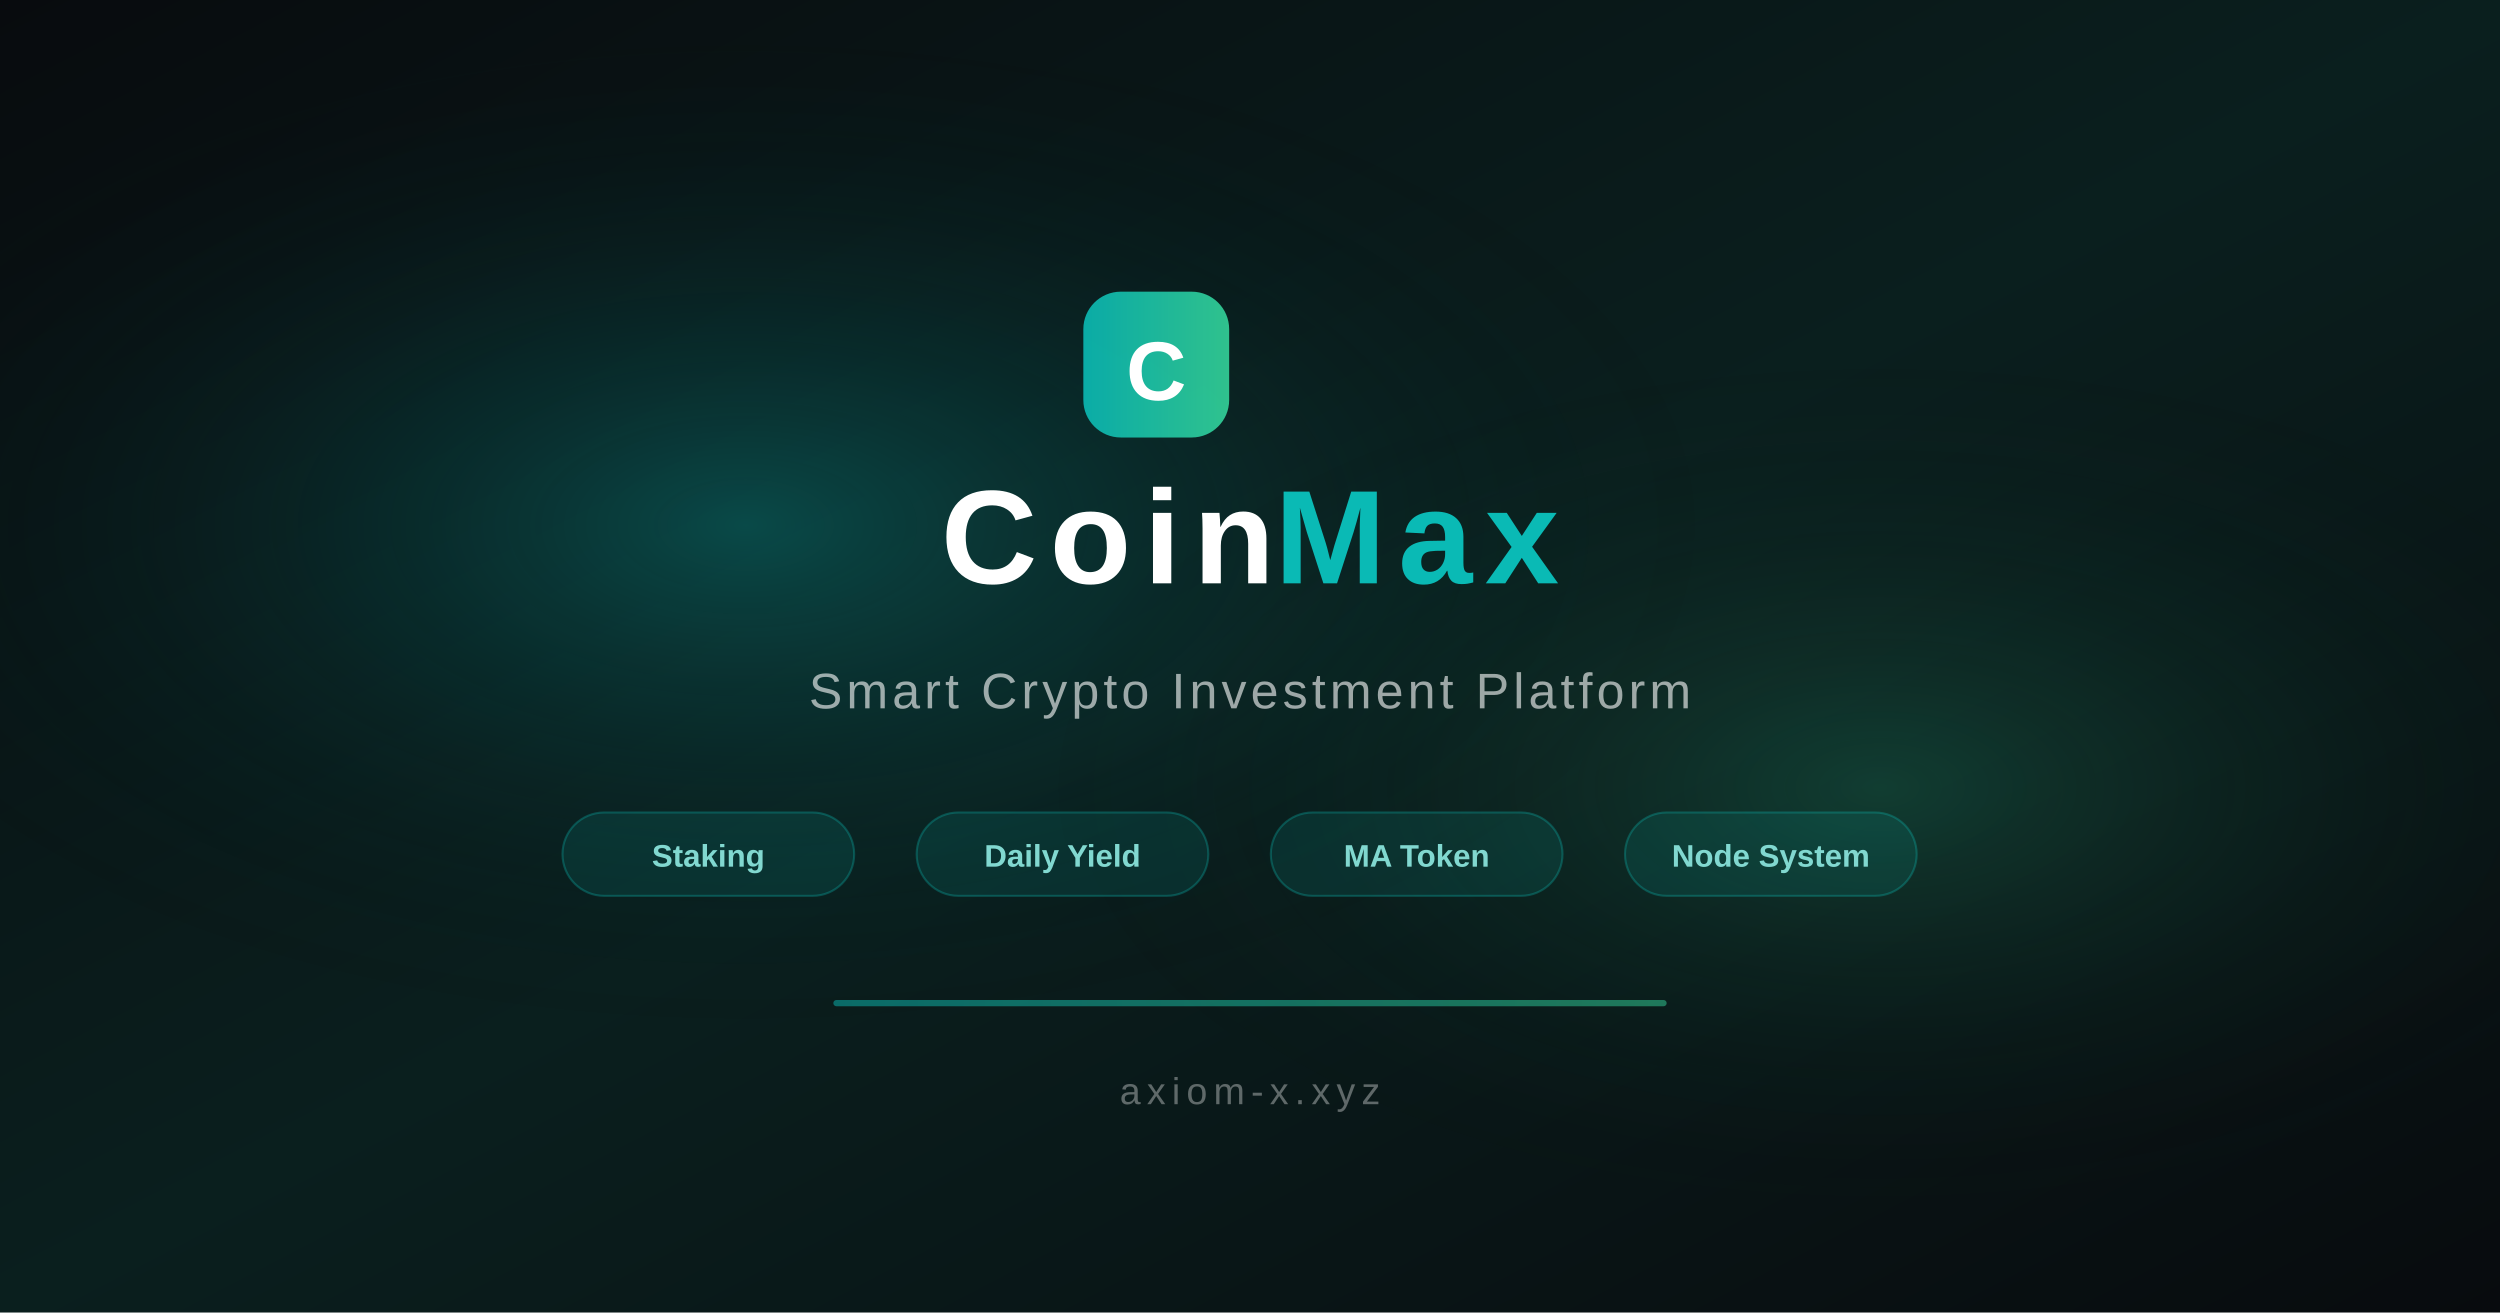
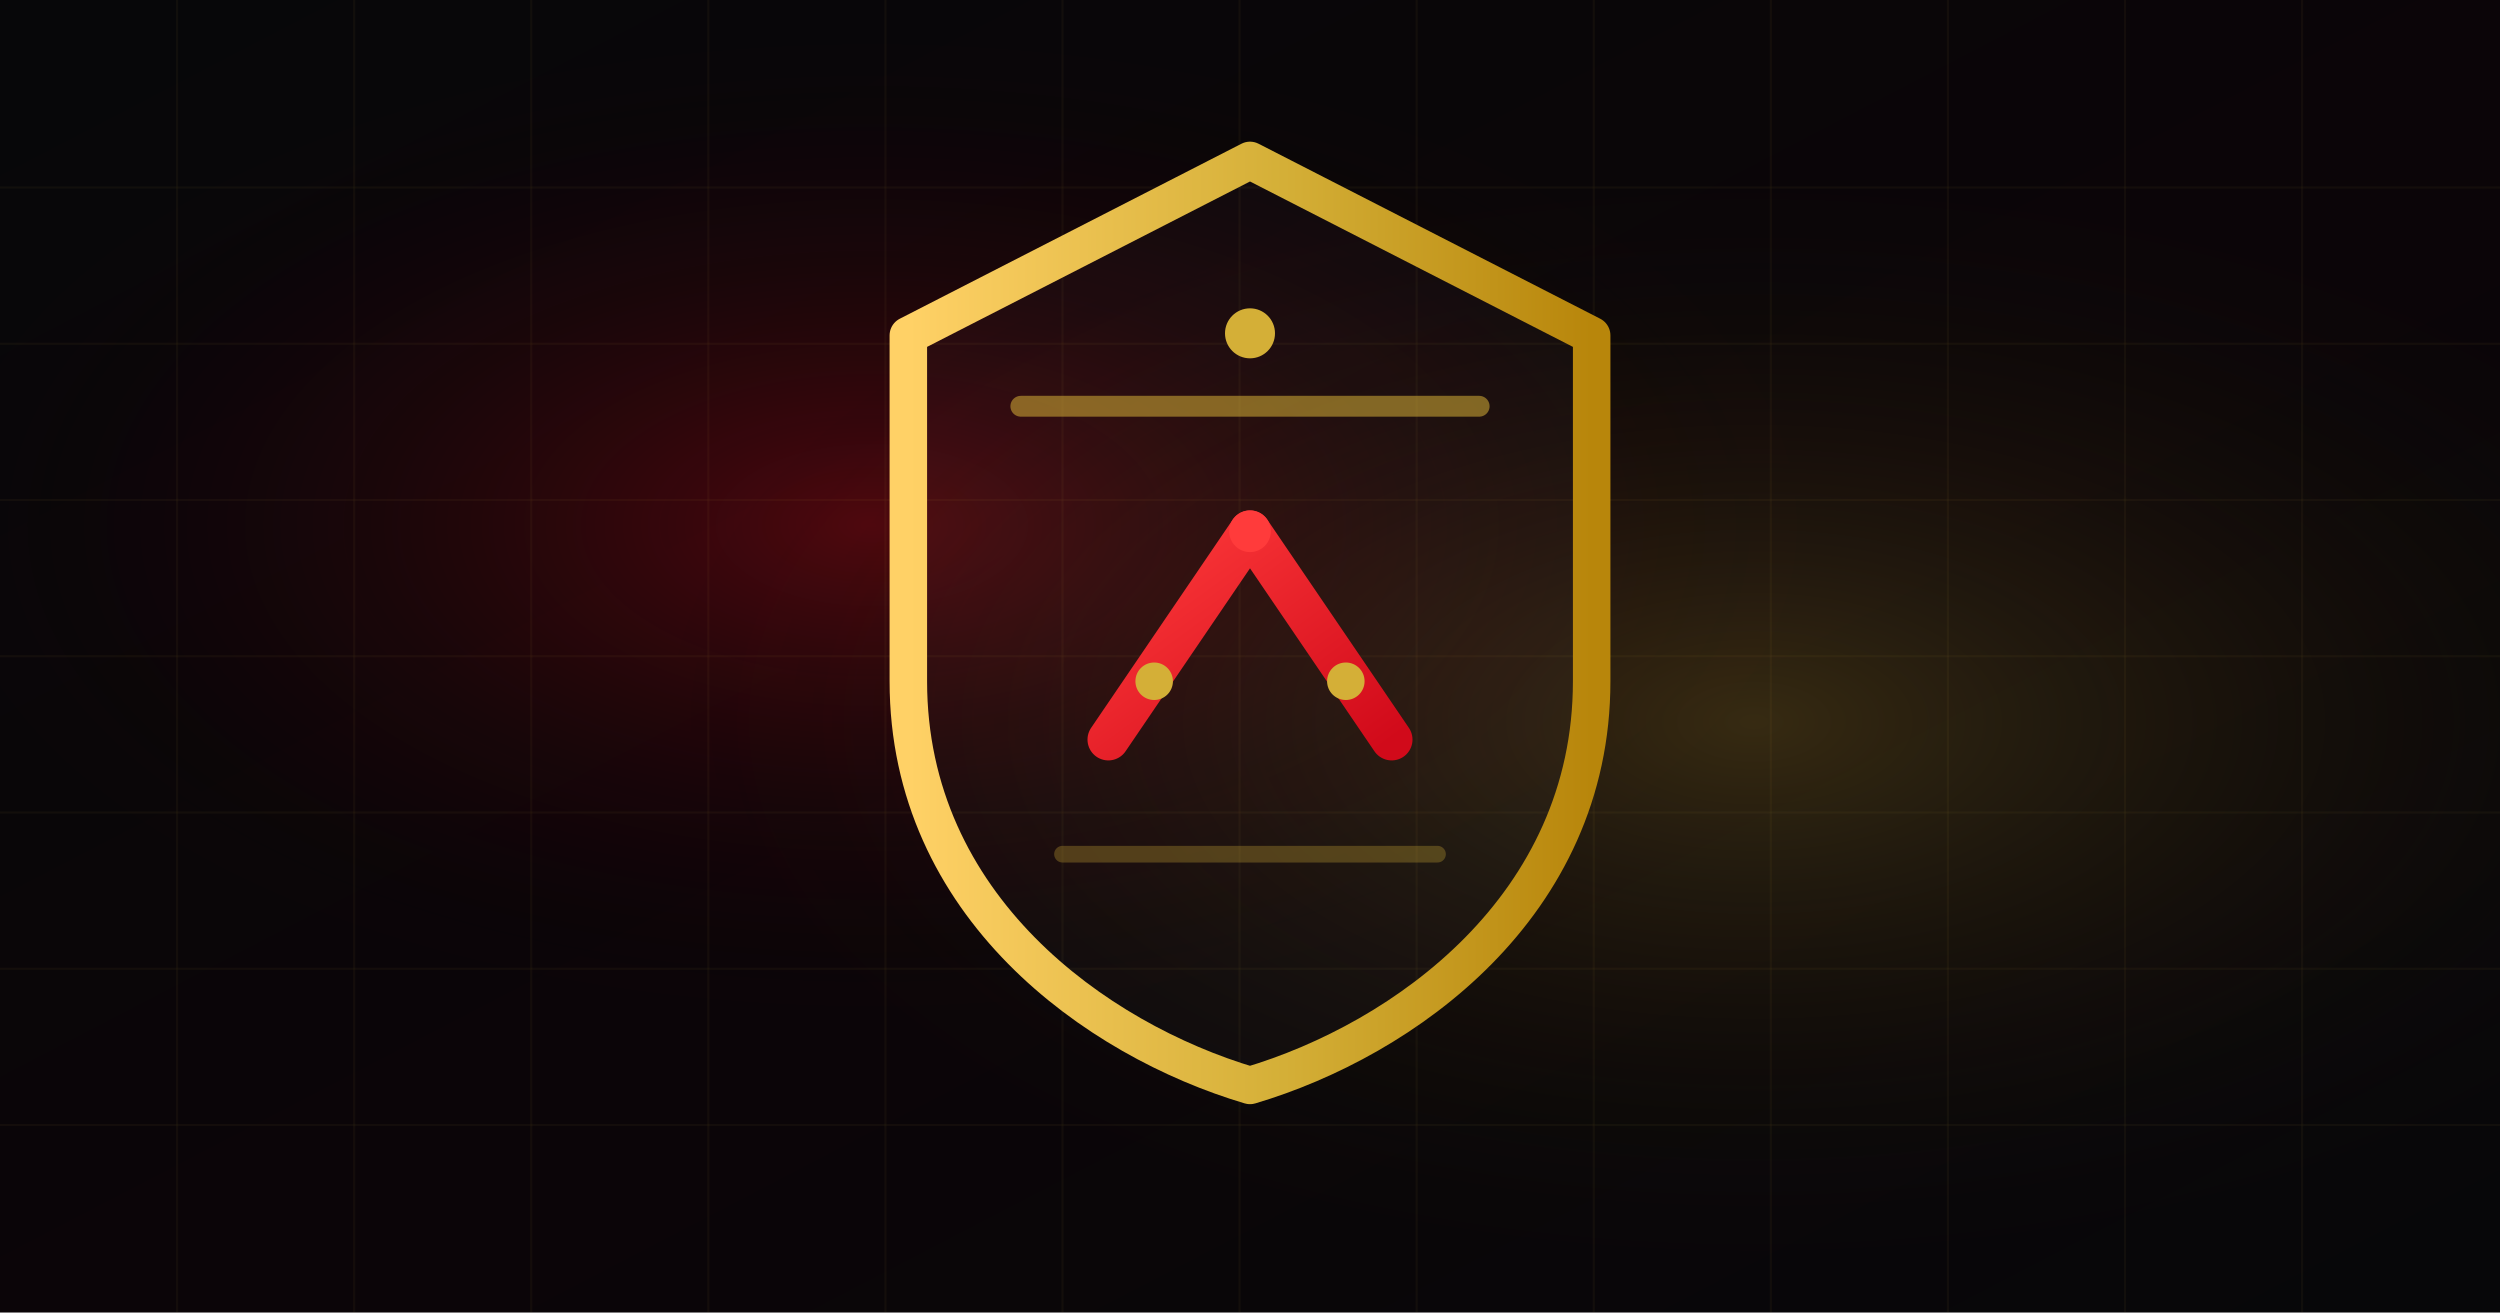
<svg xmlns="http://www.w3.org/2000/svg" width="1200" height="630">
  <defs>
    <linearGradient id="bg" x1="0%" y1="0%" x2="100%" y2="100%">
-       <stop offset="0%" style="stop-color:#080b0e" />
-       <stop offset="50%" style="stop-color:#0a1f1e" />
-       <stop offset="100%" style="stop-color:#080b0e" />
+       <stop offset="0%" style="stop-color:#070709" />
+       <stop offset="55%" style="stop-color:#0b0508" />
+       <stop offset="100%" style="stop-color:#070709" />
    </linearGradient>
-     <linearGradient id="accent" x1="0%" y1="0%" x2="100%" y2="0%">
-       <stop offset="0%" style="stop-color:#0abab5" />
-       <stop offset="100%" style="stop-color:#34d399" />
+     <linearGradient id="gold" x1="0%" y1="0%" x2="100%" y2="0%">
+       <stop offset="0%" style="stop-color:#FFD166" />
+       <stop offset="55%" style="stop-color:#D4AF37" />
+       <stop offset="100%" style="stop-color:#B8860B" />
    </linearGradient>
-     <radialGradient id="glow1" cx="30%" cy="40%" r="40%">
-       <stop offset="0%" style="stop-color:rgba(10,186,181,0.3)" />
+     <linearGradient id="red" x1="0%" y1="0%" x2="100%" y2="100%">
+       <stop offset="0%" style="stop-color:#FF3B3B" />
+       <stop offset="100%" style="stop-color:#D10A1A" />
+     </linearGradient>
+     <radialGradient id="glowRed1" cx="35%" cy="40%" r="40%">
+       <stop offset="0%" style="stop-color:rgba(209,10,26,0.35)" />
      <stop offset="100%" style="stop-color:transparent" />
    </radialGradient>
-     <radialGradient id="glow2" cx="75%" cy="60%" r="35%">
-       <stop offset="0%" style="stop-color:rgba(52,211,153,0.2)" />
+     <radialGradient id="glowGold2" cx="70%" cy="55%" r="45%">
+       <stop offset="0%" style="stop-color:rgba(212,175,55,0.22)" />
      <stop offset="100%" style="stop-color:transparent" />
    </radialGradient>
  </defs>
  <rect width="1200" height="630" fill="url(#bg)" />
-   <rect width="1200" height="630" fill="url(#glow1)" />
-   <rect width="1200" height="630" fill="url(#glow2)" />
-   <rect x="520" y="140" width="70" height="70" rx="18" fill="url(#accent)" opacity="0.9" />
-   <text x="555" y="192" font-family="Arial,sans-serif" font-size="40" font-weight="900" fill="white" text-anchor="middle">C</text>
-   <text x="600" y="280" font-family="Arial,sans-serif" font-size="64" font-weight="800" fill="white" text-anchor="middle" letter-spacing="6">
-     Coin<tspan fill="#0abab5">Max</tspan>
-   </text>
-   <text x="600" y="340" font-family="Arial,sans-serif" font-size="24" fill="rgba(255,255,255,0.6)" text-anchor="middle" letter-spacing="2">
-     Smart Crypto Investment Platform
-   </text>
-   <rect x="270" y="390" width="140" height="40" rx="20" fill="rgba(10,186,181,0.12)" stroke="rgba(10,186,181,0.3)" stroke-width="1" />
-   <text x="340" y="416" font-family="Arial,sans-serif" font-size="15" fill="#81d8d0" text-anchor="middle" font-weight="600">Staking</text>
-   <rect x="440" y="390" width="140" height="40" rx="20" fill="rgba(10,186,181,0.12)" stroke="rgba(10,186,181,0.3)" stroke-width="1" />
-   <text x="510" y="416" font-family="Arial,sans-serif" font-size="15" fill="#81d8d0" text-anchor="middle" font-weight="600">Daily Yield</text>
-   <rect x="610" y="390" width="140" height="40" rx="20" fill="rgba(10,186,181,0.12)" stroke="rgba(10,186,181,0.3)" stroke-width="1" />
-   <text x="680" y="416" font-family="Arial,sans-serif" font-size="15" fill="#81d8d0" text-anchor="middle" font-weight="600">MA Token</text>
-   <rect x="780" y="390" width="140" height="40" rx="20" fill="rgba(10,186,181,0.12)" stroke="rgba(10,186,181,0.3)" stroke-width="1" />
-   <text x="850" y="416" font-family="Arial,sans-serif" font-size="15" fill="#81d8d0" text-anchor="middle" font-weight="600">Node System</text>
-   <rect x="400" y="480" width="400" height="3" rx="1.5" fill="url(#accent)" opacity="0.5" />
-   <text x="600" y="530" font-family="Arial,sans-serif" font-size="18" fill="rgba(255,255,255,0.35)" text-anchor="middle" letter-spacing="3">axiom-x.xyz</text>
+   <rect width="1200" height="630" fill="url(#glowRed1)" />
+   <rect width="1200" height="630" fill="url(#glowGold2)" />
+   <g opacity="0.22" stroke="rgba(212,175,55,0.22)" stroke-width="1">
+     <path d="M0 90H1200" />
+     <path d="M0 165H1200" />
+     <path d="M0 240H1200" />
+     <path d="M0 315H1200" />
+     <path d="M0 390H1200" />
+     <path d="M0 465H1200" />
+     <path d="M0 540H1200" />
+     <path d="M85 0V630" />
+     <path d="M170 0V630" />
+     <path d="M255 0V630" />
+     <path d="M340 0V630" />
+     <path d="M425 0V630" />
+     <path d="M510 0V630" />
+     <path d="M595 0V630" />
+     <path d="M680 0V630" />
+     <path d="M765 0V630" />
+     <path d="M850 0V630" />
+     <path d="M935 0V630" />
+     <path d="M1020 0V630" />
+     <path d="M1105 0V630" />
+   </g>
+   <g transform="translate(600 315)">
+     <path d="M0 -238          L164 -154          L164 12          C164 120 74 184 0 206          C-74 184 -164 120 -164 12          L-164 -154          Z" fill="rgba(255,255,255,0.02)" stroke="url(#gold)" stroke-width="18" stroke-linejoin="round" />
+     <path d="M-70 -60H70" stroke="url(#gold)" stroke-width="22" stroke-linecap="round" />
+     <path d="M0 -60V-155" stroke="url(#gold)" stroke-width="22" stroke-linecap="round" />
+     <path d="M-68 40L0 -60L68 40" fill="none" stroke="url(#red)" stroke-width="20" stroke-linecap="round" stroke-linejoin="round" />
+     <path d="M-46 12H46" fill="none" stroke="url(#gold)" stroke-width="18" stroke-linecap="round" />
+     <path d="M-110 -120H110" stroke="rgba(212,175,55,0.55)" stroke-width="10" stroke-linecap="round" />
+     <path d="M-90 95H90" stroke="rgba(212,175,55,0.30)" stroke-width="8" stroke-linecap="round" />
+     <circle cx="0" cy="-155" r="12" fill="#D4AF37" />
+     <circle cx="0" cy="-60" r="10" fill="#FF3B3B" />
+     <circle cx="-46" cy="12" r="9" fill="#D4AF37" />
+     <circle cx="46" cy="12" r="9" fill="#D4AF37" />
+   </g>
</svg>
